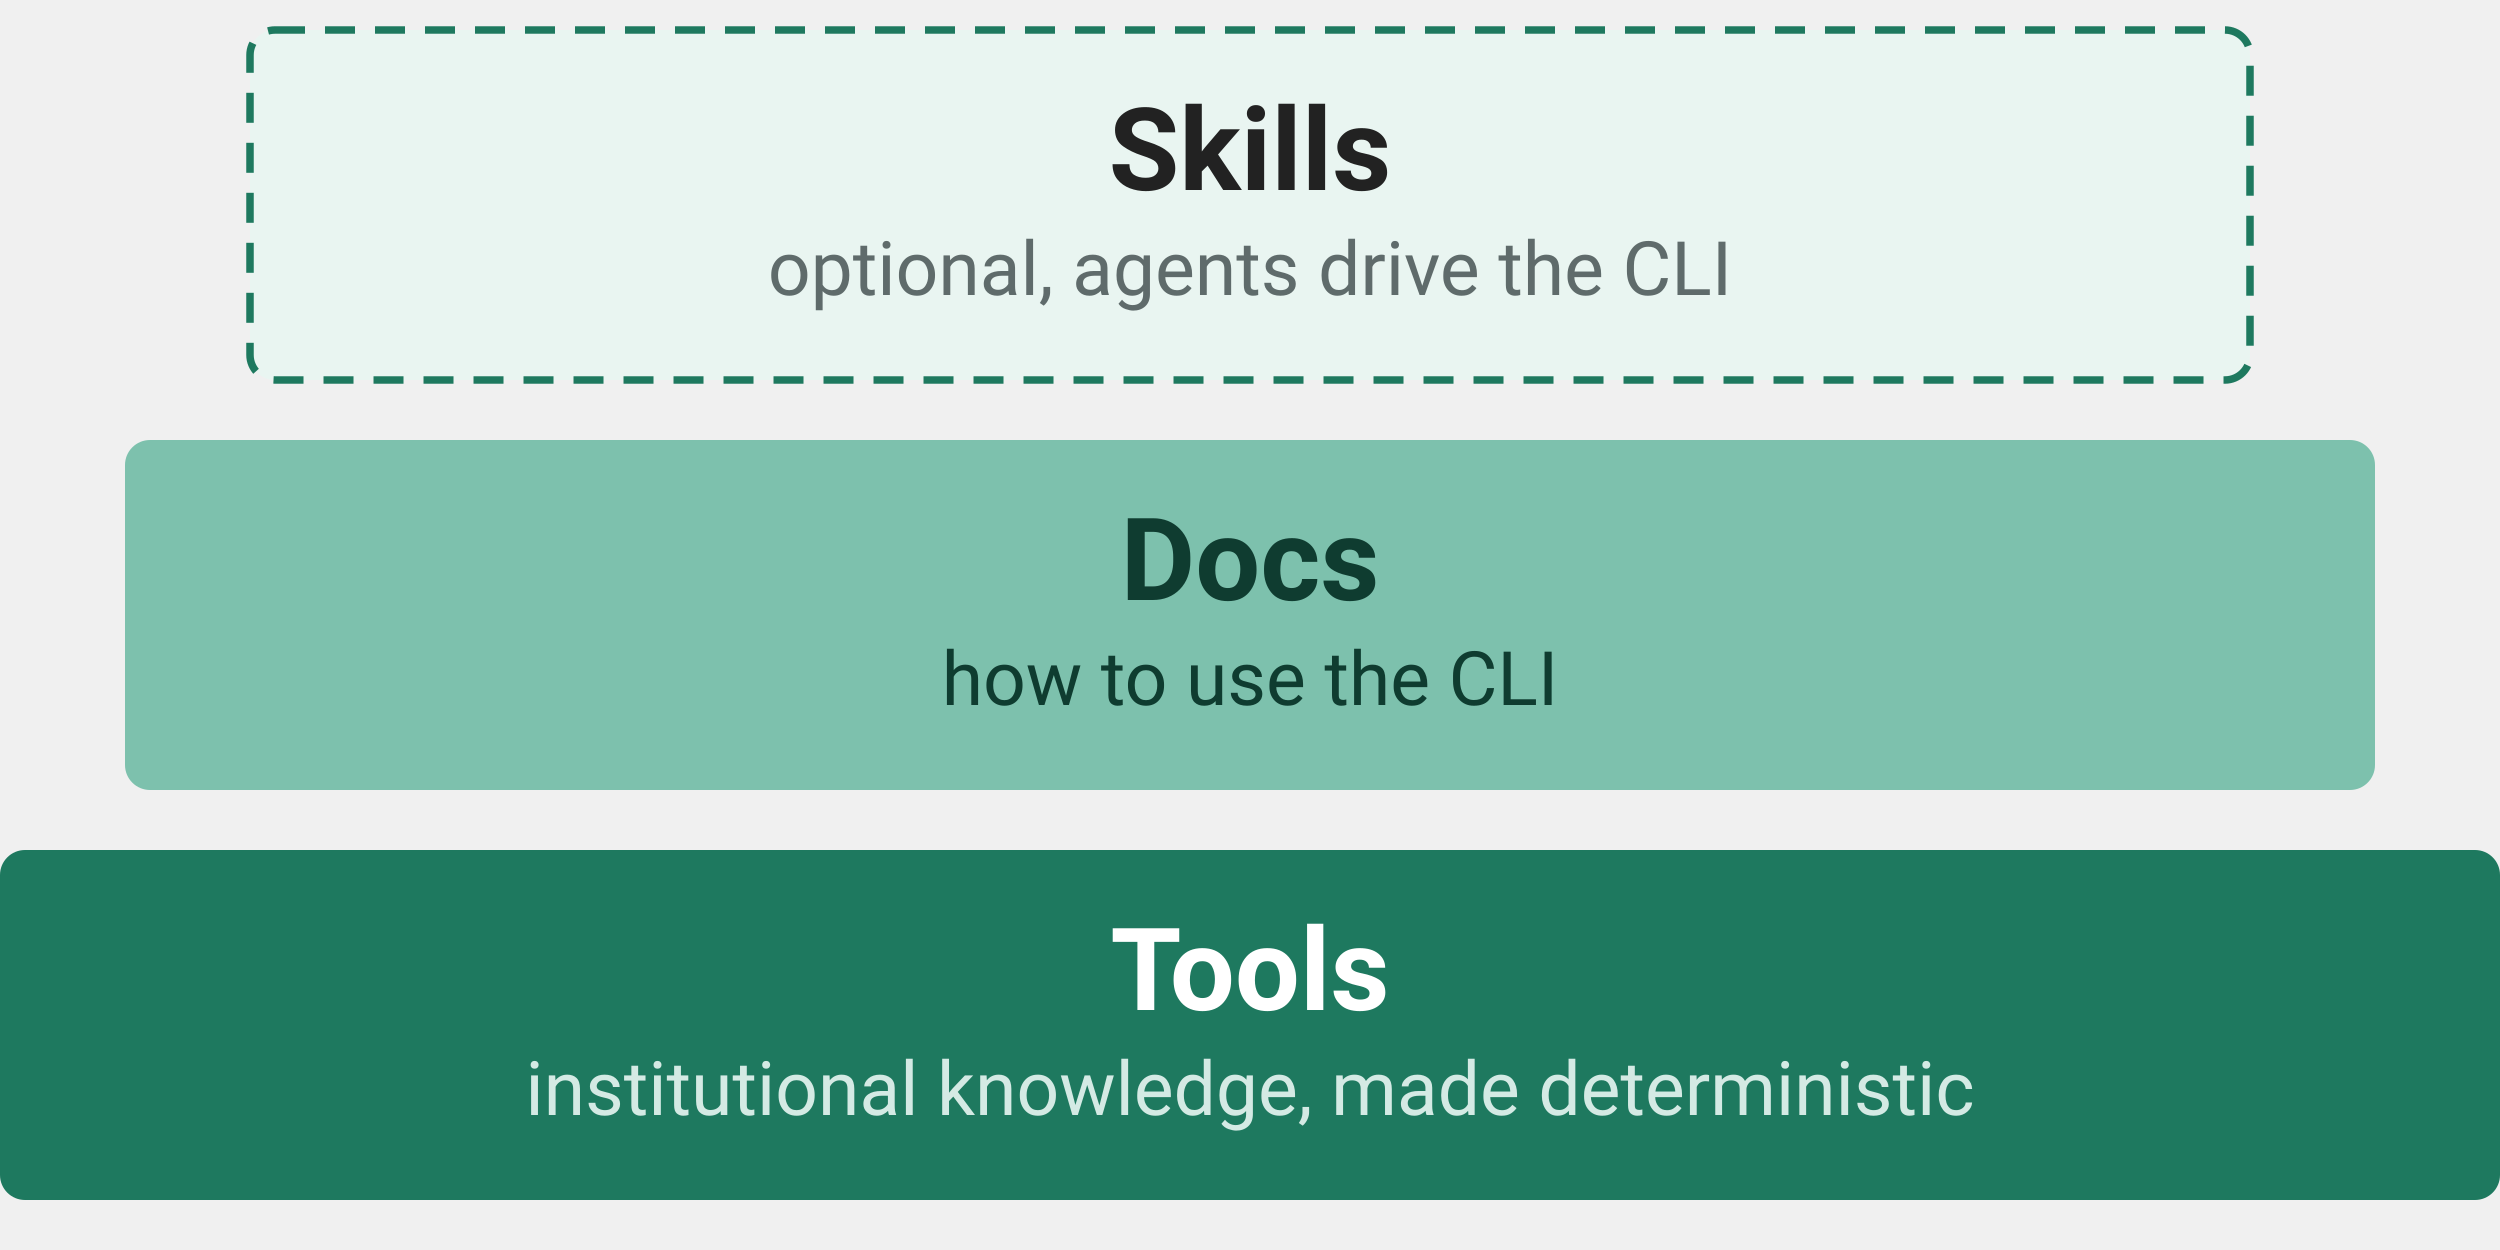
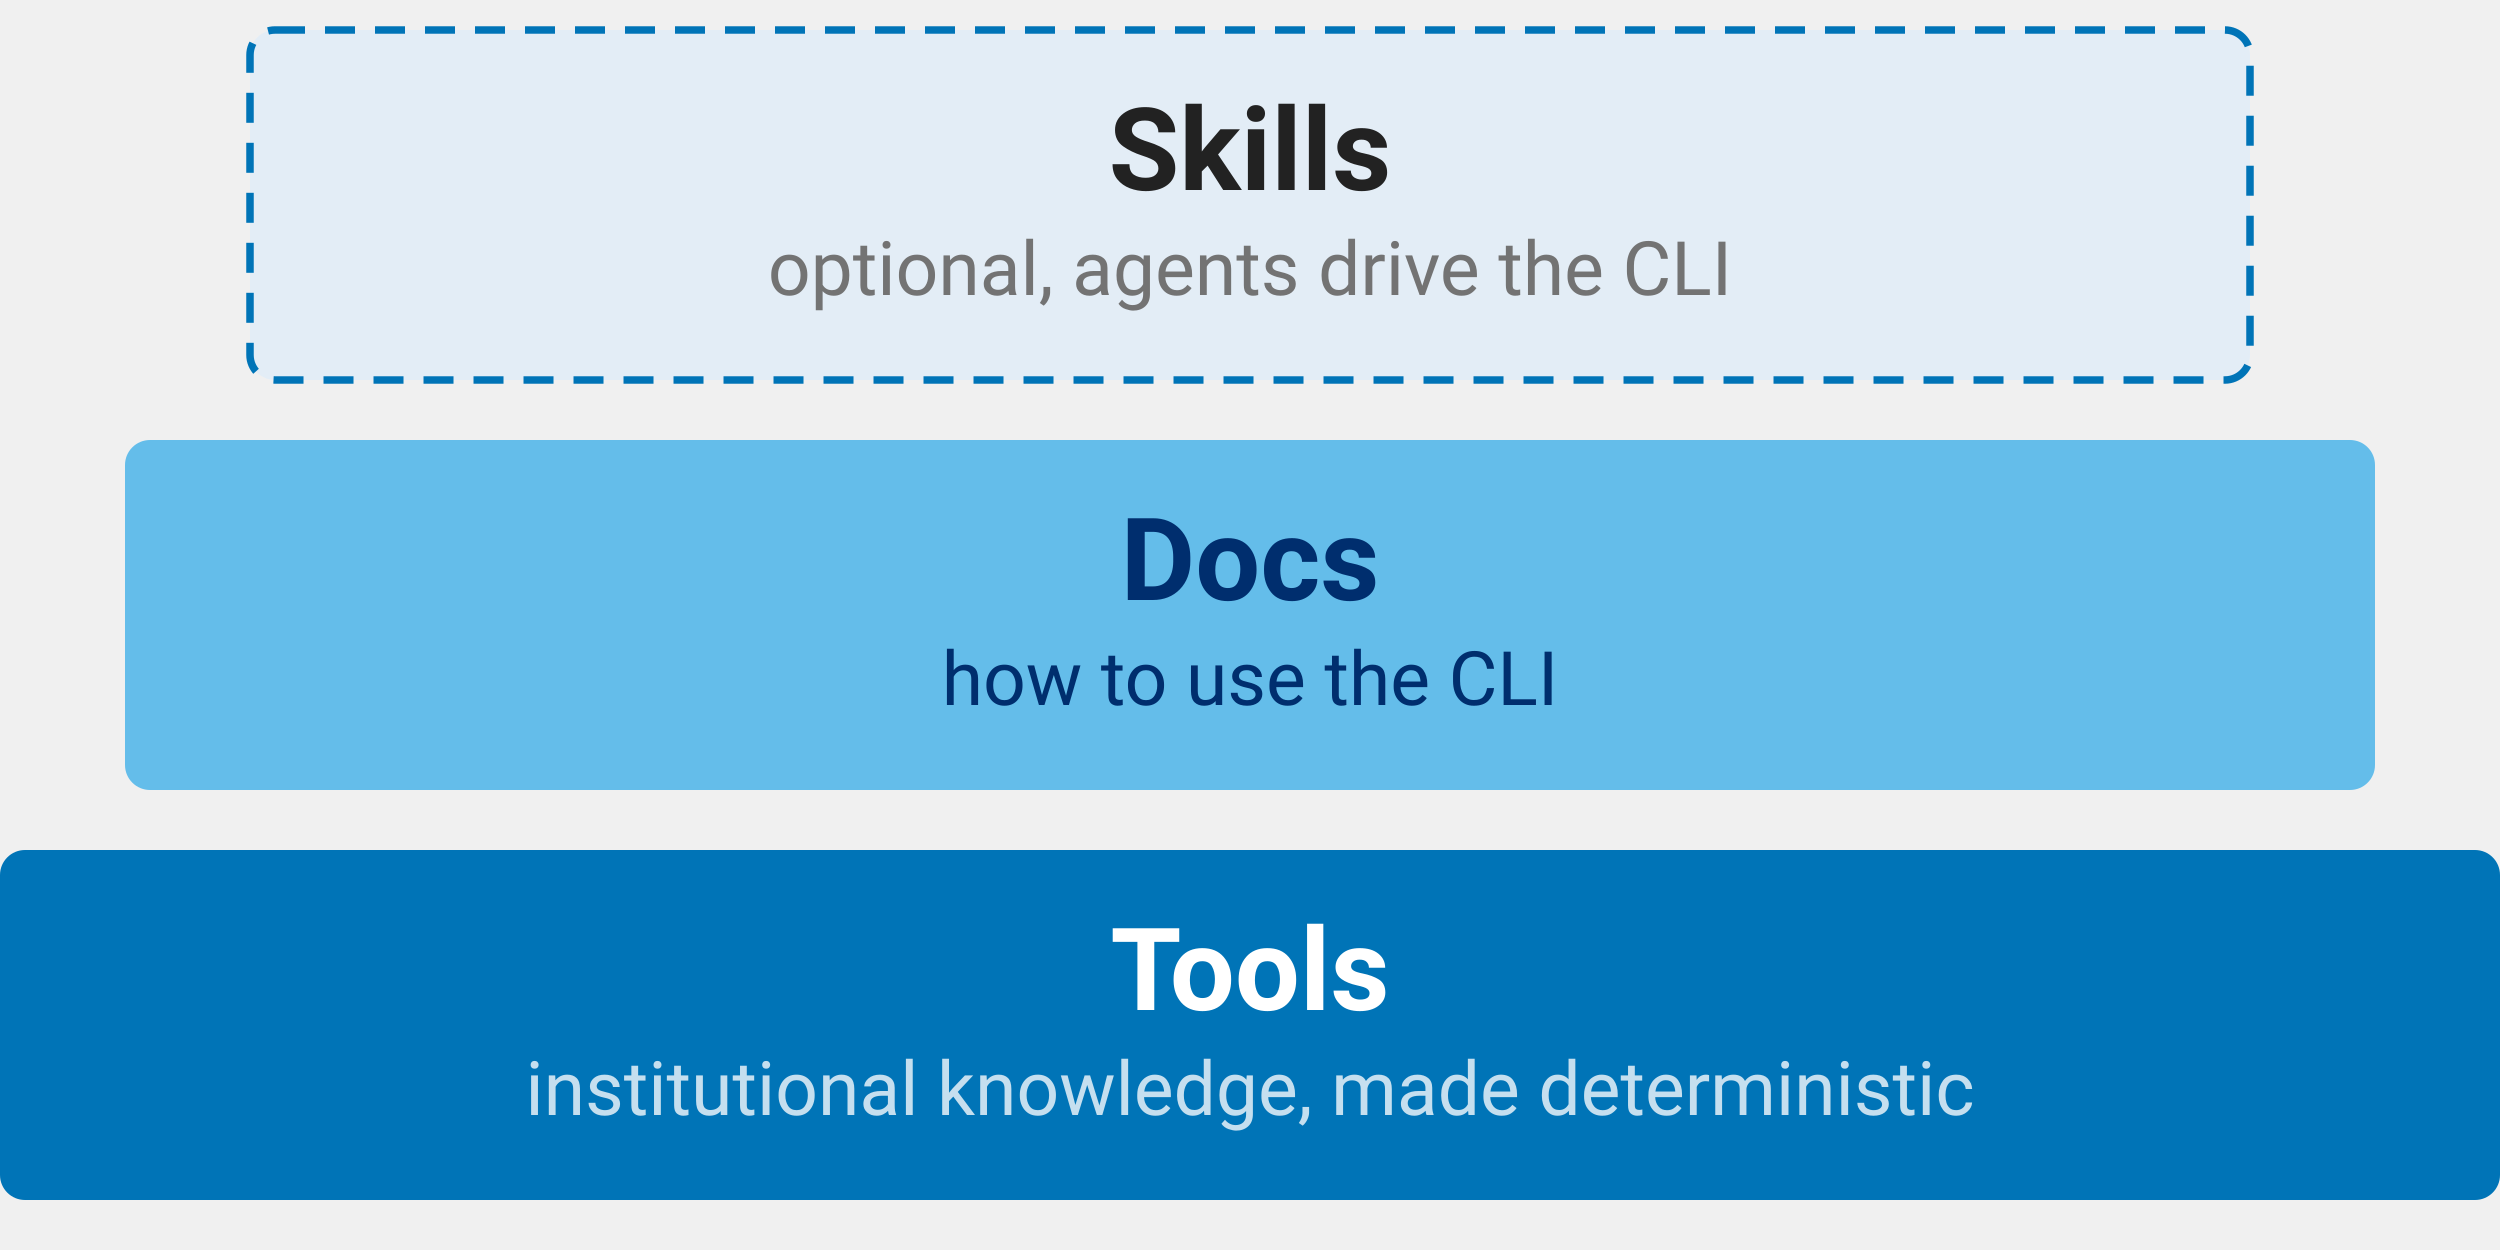
<svg xmlns="http://www.w3.org/2000/svg" viewBox="0 0 1000 500" font-family="Roboto, system-ui, sans-serif" font-size="30" text-anchor="middle">
-   <rect x="100" y="12" width="800" height="140" rx="10" fill="#e9f5f1" stroke="#1e795f" stroke-width="3" stroke-dasharray="12 8" />
+   <rect x="100" y="12" width="800" height="140" rx="10" fill="#e3edf6" stroke="#0074b7" stroke-width="3" stroke-dasharray="12 8" />
  <text x="500" y="76" fill="#222" font-size="46" font-weight="600">Skills</text>
-   <text x="500" y="118" fill="#5f6b6b">optional, agents drive the CLI</text>
-   <rect x="50" y="176" width="900" height="140" rx="10" fill="#7dc1ad" />
-   <text x="500" y="240" fill="#0f3c30" font-size="46" font-weight="600">Docs</text>
-   <text x="500" y="282" fill="#0f3c30">how to use the CLI</text>
-   <rect x="0" y="340" width="1000" height="140" rx="10" fill="#1e795f" />
+   <text x="500" y="118" fill="#737373">optional, agents drive the CLI</text>
+   <rect x="50" y="176" width="900" height="140" rx="10" fill="#64bdea" />
+   <text x="500" y="240" fill="#002e6e" font-size="46" font-weight="600">Docs</text>
+   <text x="500" y="282" fill="#002e6e">how to use the CLI</text>
+   <rect x="0" y="340" width="1000" height="140" rx="10" fill="#0074b7" />
  <text x="500" y="404" fill="#fff" font-size="46" font-weight="600">Tools</text>
-   <text x="500" y="446" fill="#d4eae4">institutional knowledge, made deterministic</text>
+   <text x="500" y="446" fill="#c5dfef">institutional knowledge, made deterministic</text>
</svg>
